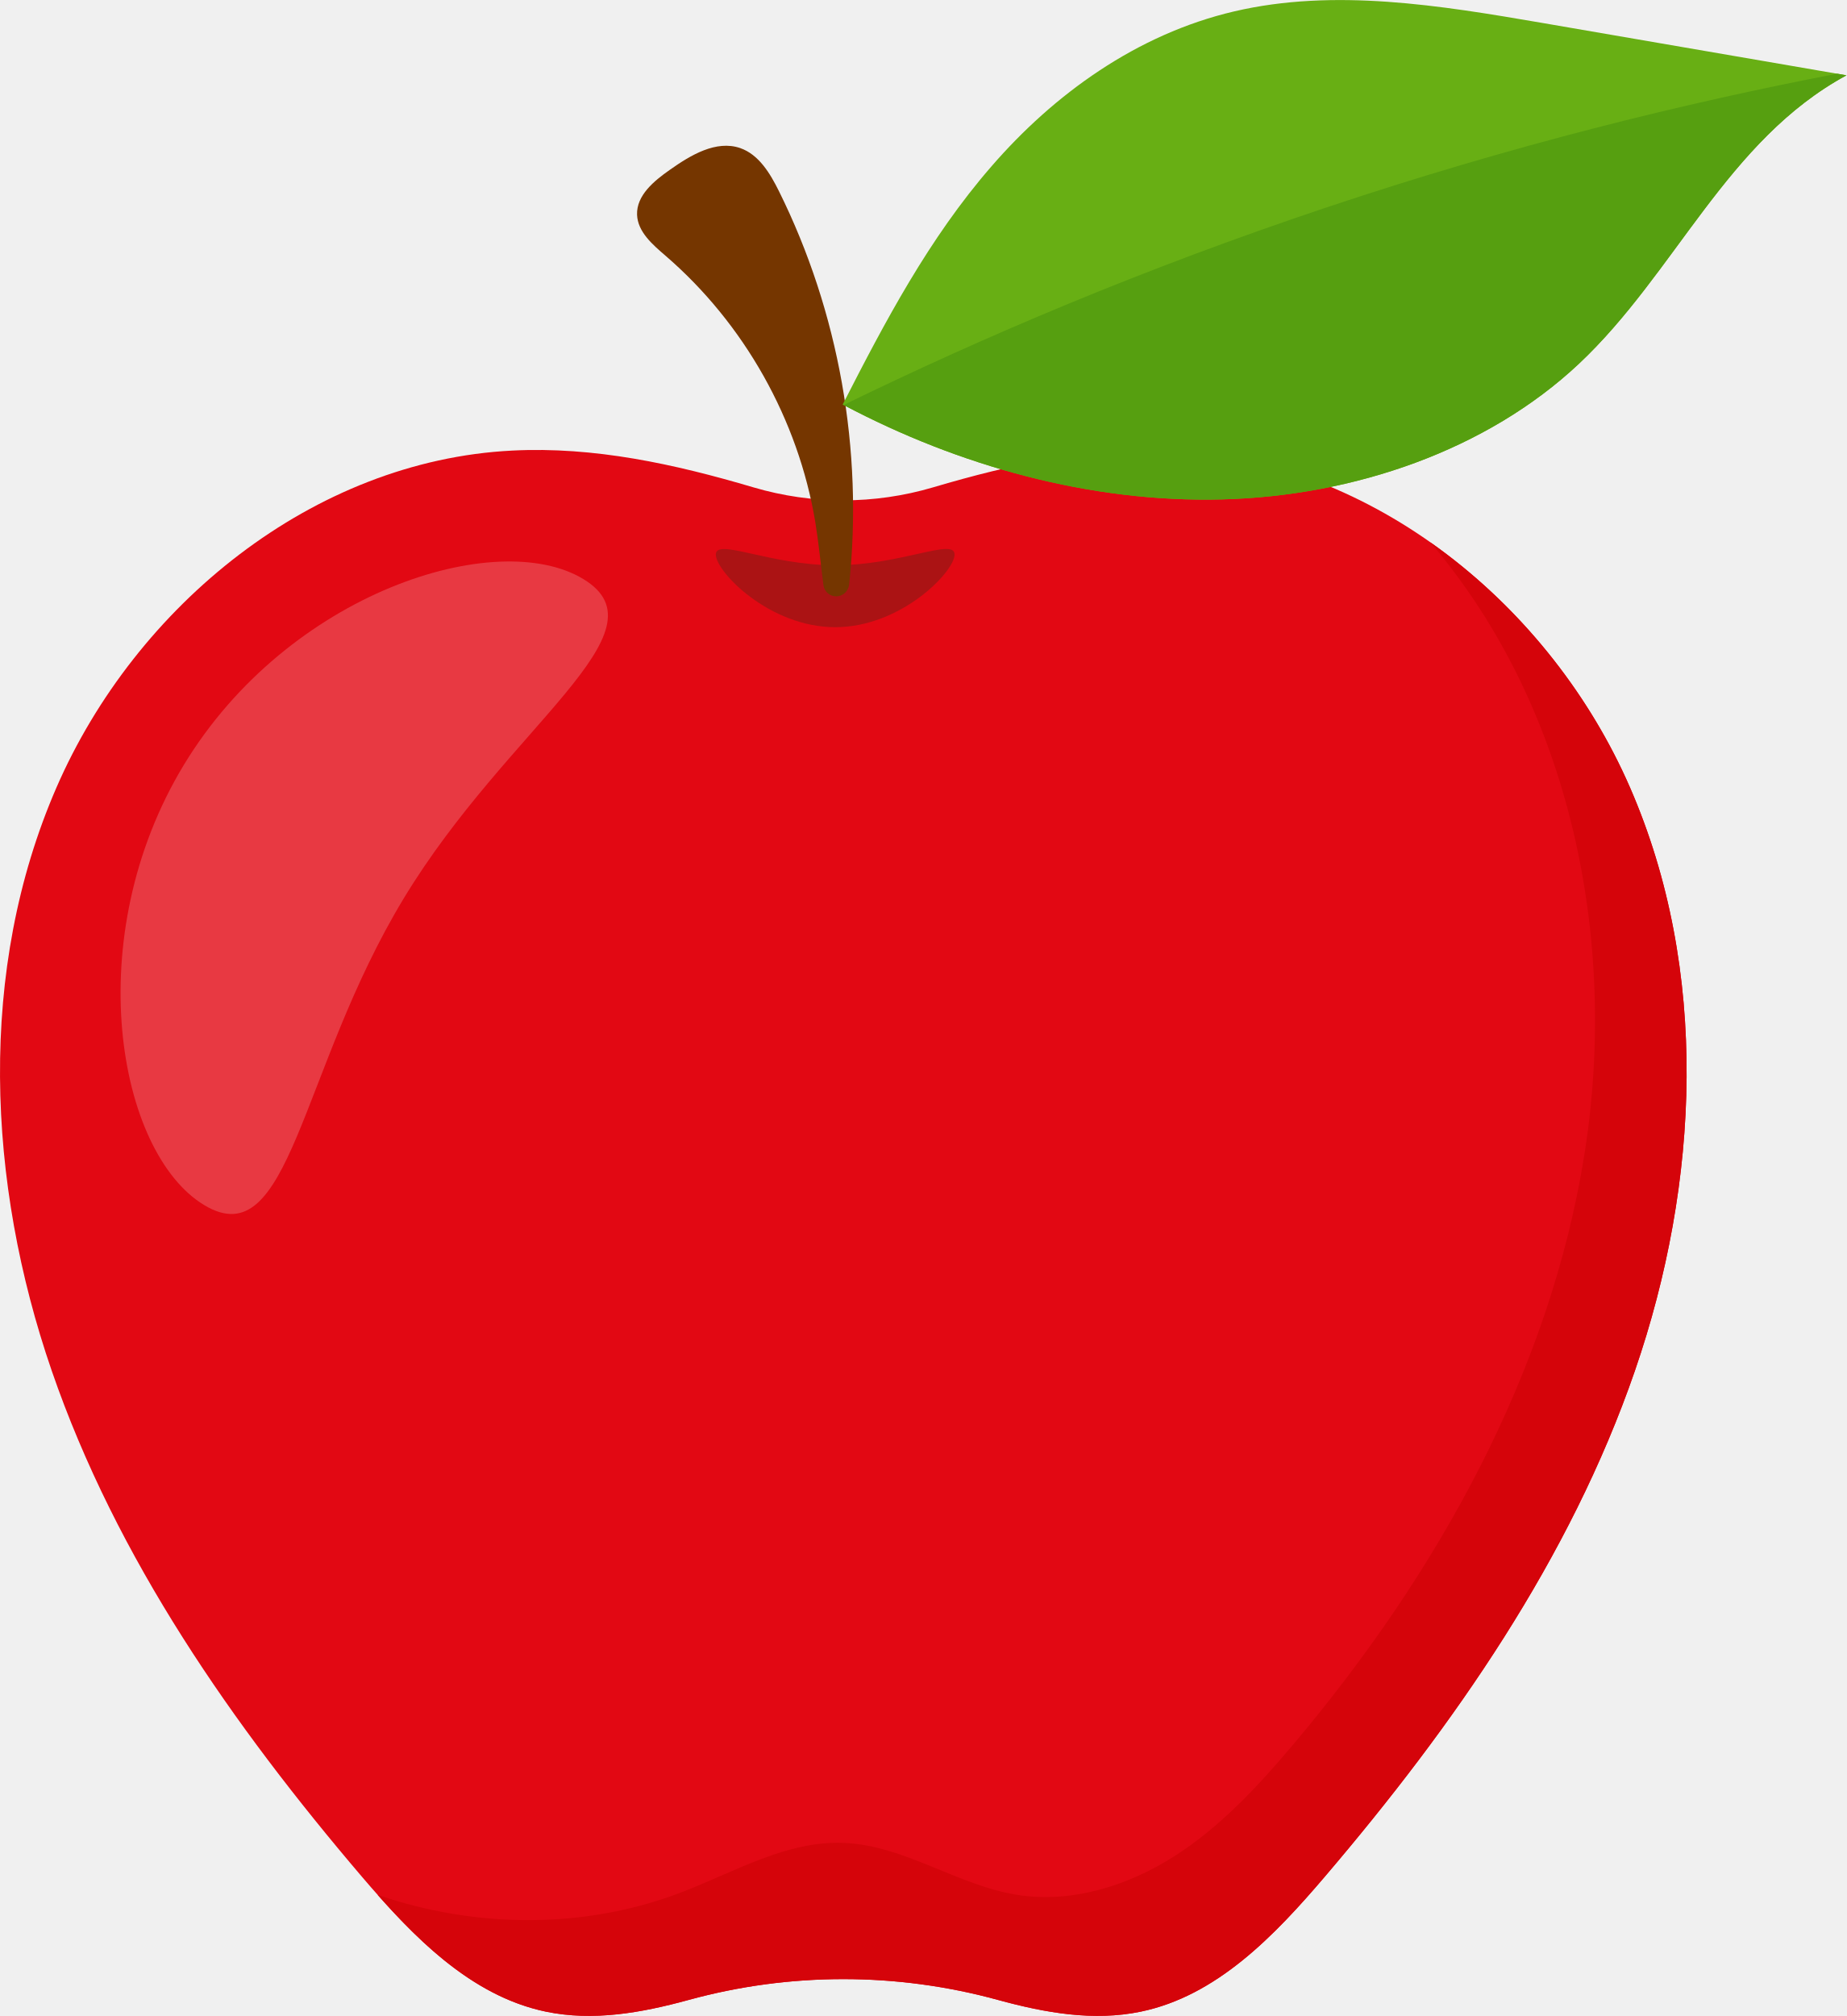
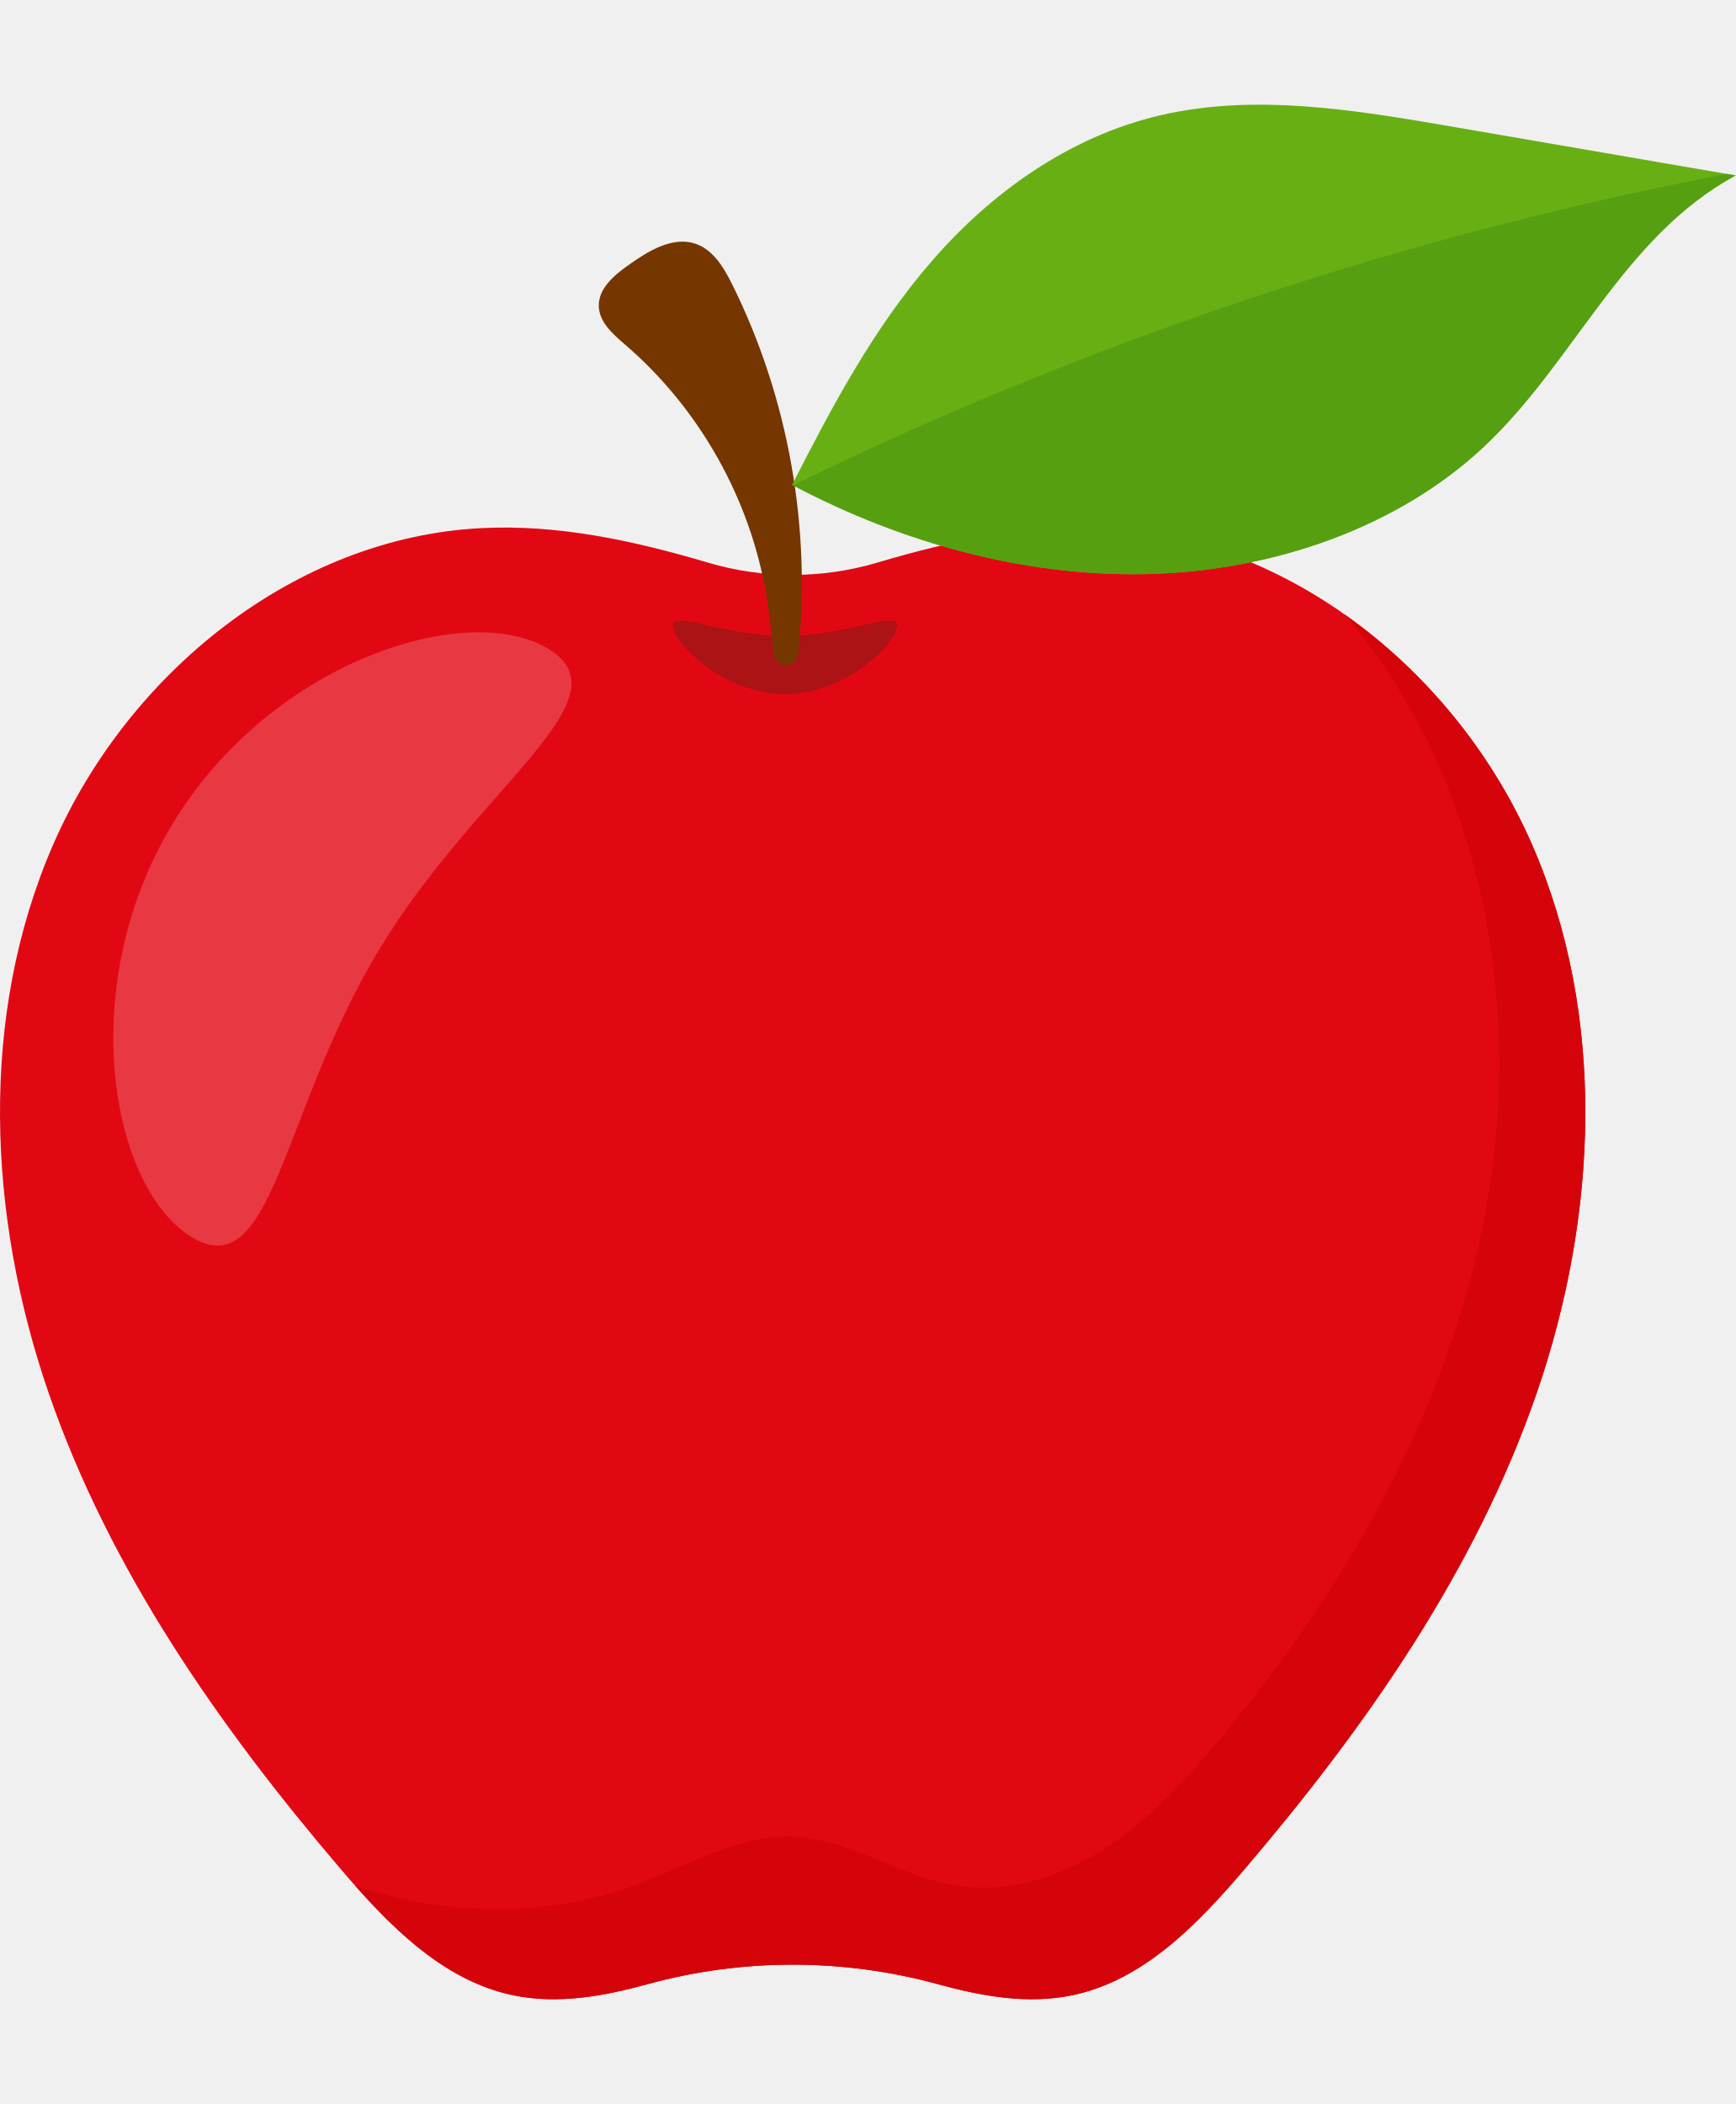
- <svg xmlns="http://www.w3.org/2000/svg" width="437" height="477" viewBox="0 0 437 477" fill="none">
+ <svg xmlns="http://www.w3.org/2000/svg" width="330" height="400" viewBox="0 0 437 477" fill="none">
  <g clip-path="url(#clip0_502_1420)">
    <path d="M386.935 324.313C371.592 368.82 344.11 408.175 313.552 444.011C301.637 457.993 287.959 472.264 269.958 475.975C258.843 478.279 247.504 476.295 236.165 473.192C212.238 466.632 186.933 466.632 163.006 473.192C151.667 476.295 140.328 478.279 129.213 475.975C111.212 472.232 97.534 457.961 85.619 444.011C55.061 408.175 27.579 368.82 12.236 324.313C-3.107 279.806 -5.413 229.508 13.357 186.345C32.127 143.182 74.152 108.978 121.205 106.611C140.584 105.619 159.611 109.778 178.317 115.314C192.186 119.409 206.953 119.409 220.822 115.314C239.528 109.778 258.587 105.651 277.934 106.611C324.987 109.01 367.012 143.182 385.782 186.345C404.584 229.508 402.278 279.806 386.935 324.313Z" fill="#E20813" />
    <path d="M225.915 131.216C225.915 135.247 213.263 148.398 197.664 148.398C182.064 148.398 169.412 135.247 169.412 131.216C169.412 127.184 182.064 133.744 197.664 133.744C213.263 133.744 225.915 127.152 225.915 131.216Z" fill="#AB1314" />
    <path d="M48.302 285.118C27.834 272.735 18.706 221.925 43.498 181.002C68.29 140.079 117.618 124.625 138.053 137.007C158.521 149.39 120.372 171.627 95.58 212.518C70.788 253.409 68.738 297.5 48.302 285.118Z" fill="#E83942" />
    <path d="M386.936 324.313C371.593 368.82 344.11 408.175 313.553 444.011C301.637 457.993 287.96 472.264 269.958 475.975C258.844 478.279 247.505 476.295 236.166 473.191C212.238 466.632 186.934 466.632 163.007 473.191C151.668 476.295 140.329 478.279 129.214 475.975C113.07 472.615 100.418 460.809 89.367 448.33C112.526 456.297 138.407 456.521 161.309 447.722C173.897 442.891 186.165 435.5 199.65 436.044C214 436.588 226.524 446.059 240.682 448.33C253.559 450.378 266.819 446.251 277.806 439.275C288.793 432.3 297.761 422.605 306.154 412.655C340.106 372.371 366.884 324.665 375.052 272.671C382.996 222.085 371.689 167.243 338.537 128.336C359.069 142.798 375.725 163.308 385.783 186.377C404.585 229.508 402.279 279.806 386.936 324.313Z" fill="#D5040A" />
    <path d="M197.888 141.103C196.35 141.103 195.069 139.951 194.877 138.447C194.236 133.488 193.756 128.464 192.955 123.537C188.919 99.284 176.139 76.566 157.497 60.504C154.422 57.849 150.93 54.873 150.77 50.809C150.61 46.234 154.774 42.81 158.522 40.187C163.454 36.699 169.476 33.084 175.178 35.035C179.598 36.571 182.257 41.019 184.339 45.21C198.56 73.847 204.326 106.579 200.963 138.351C200.771 139.919 199.457 141.103 197.888 141.103Z" fill="#753600" />
    <path d="M199.426 95.732C209.452 76.119 219.83 56.409 234.596 39.419C249.33 22.397 268.965 8.095 292.124 2.687C315.827 -2.848 340.843 1.279 364.898 5.407C388.922 9.534 412.977 13.694 437 17.822C408.621 33.212 396.577 64.568 373.643 86.102C351.926 106.483 320.503 117.362 289.209 118.162C257.915 118.962 226.876 110.195 199.842 95.924L199.426 95.732Z" fill="#68AF14" />
    <path d="M437.001 17.822C408.621 33.212 396.577 64.568 373.643 86.101C351.926 106.483 320.504 117.362 289.209 118.162C257.915 118.962 226.877 110.195 199.843 95.924L199.65 95.828C232.418 79.83 270.599 63.576 313.841 49.114C357.628 34.459 398.467 24.413 434.823 17.438C435.559 17.566 436.264 17.694 437.001 17.822Z" fill="#569F10" />
  </g>
  <defs>
    <clipPath id="clip0_502_1420">
      <rect width="437" height="477" fill="white" />
    </clipPath>
  </defs>
</svg>
